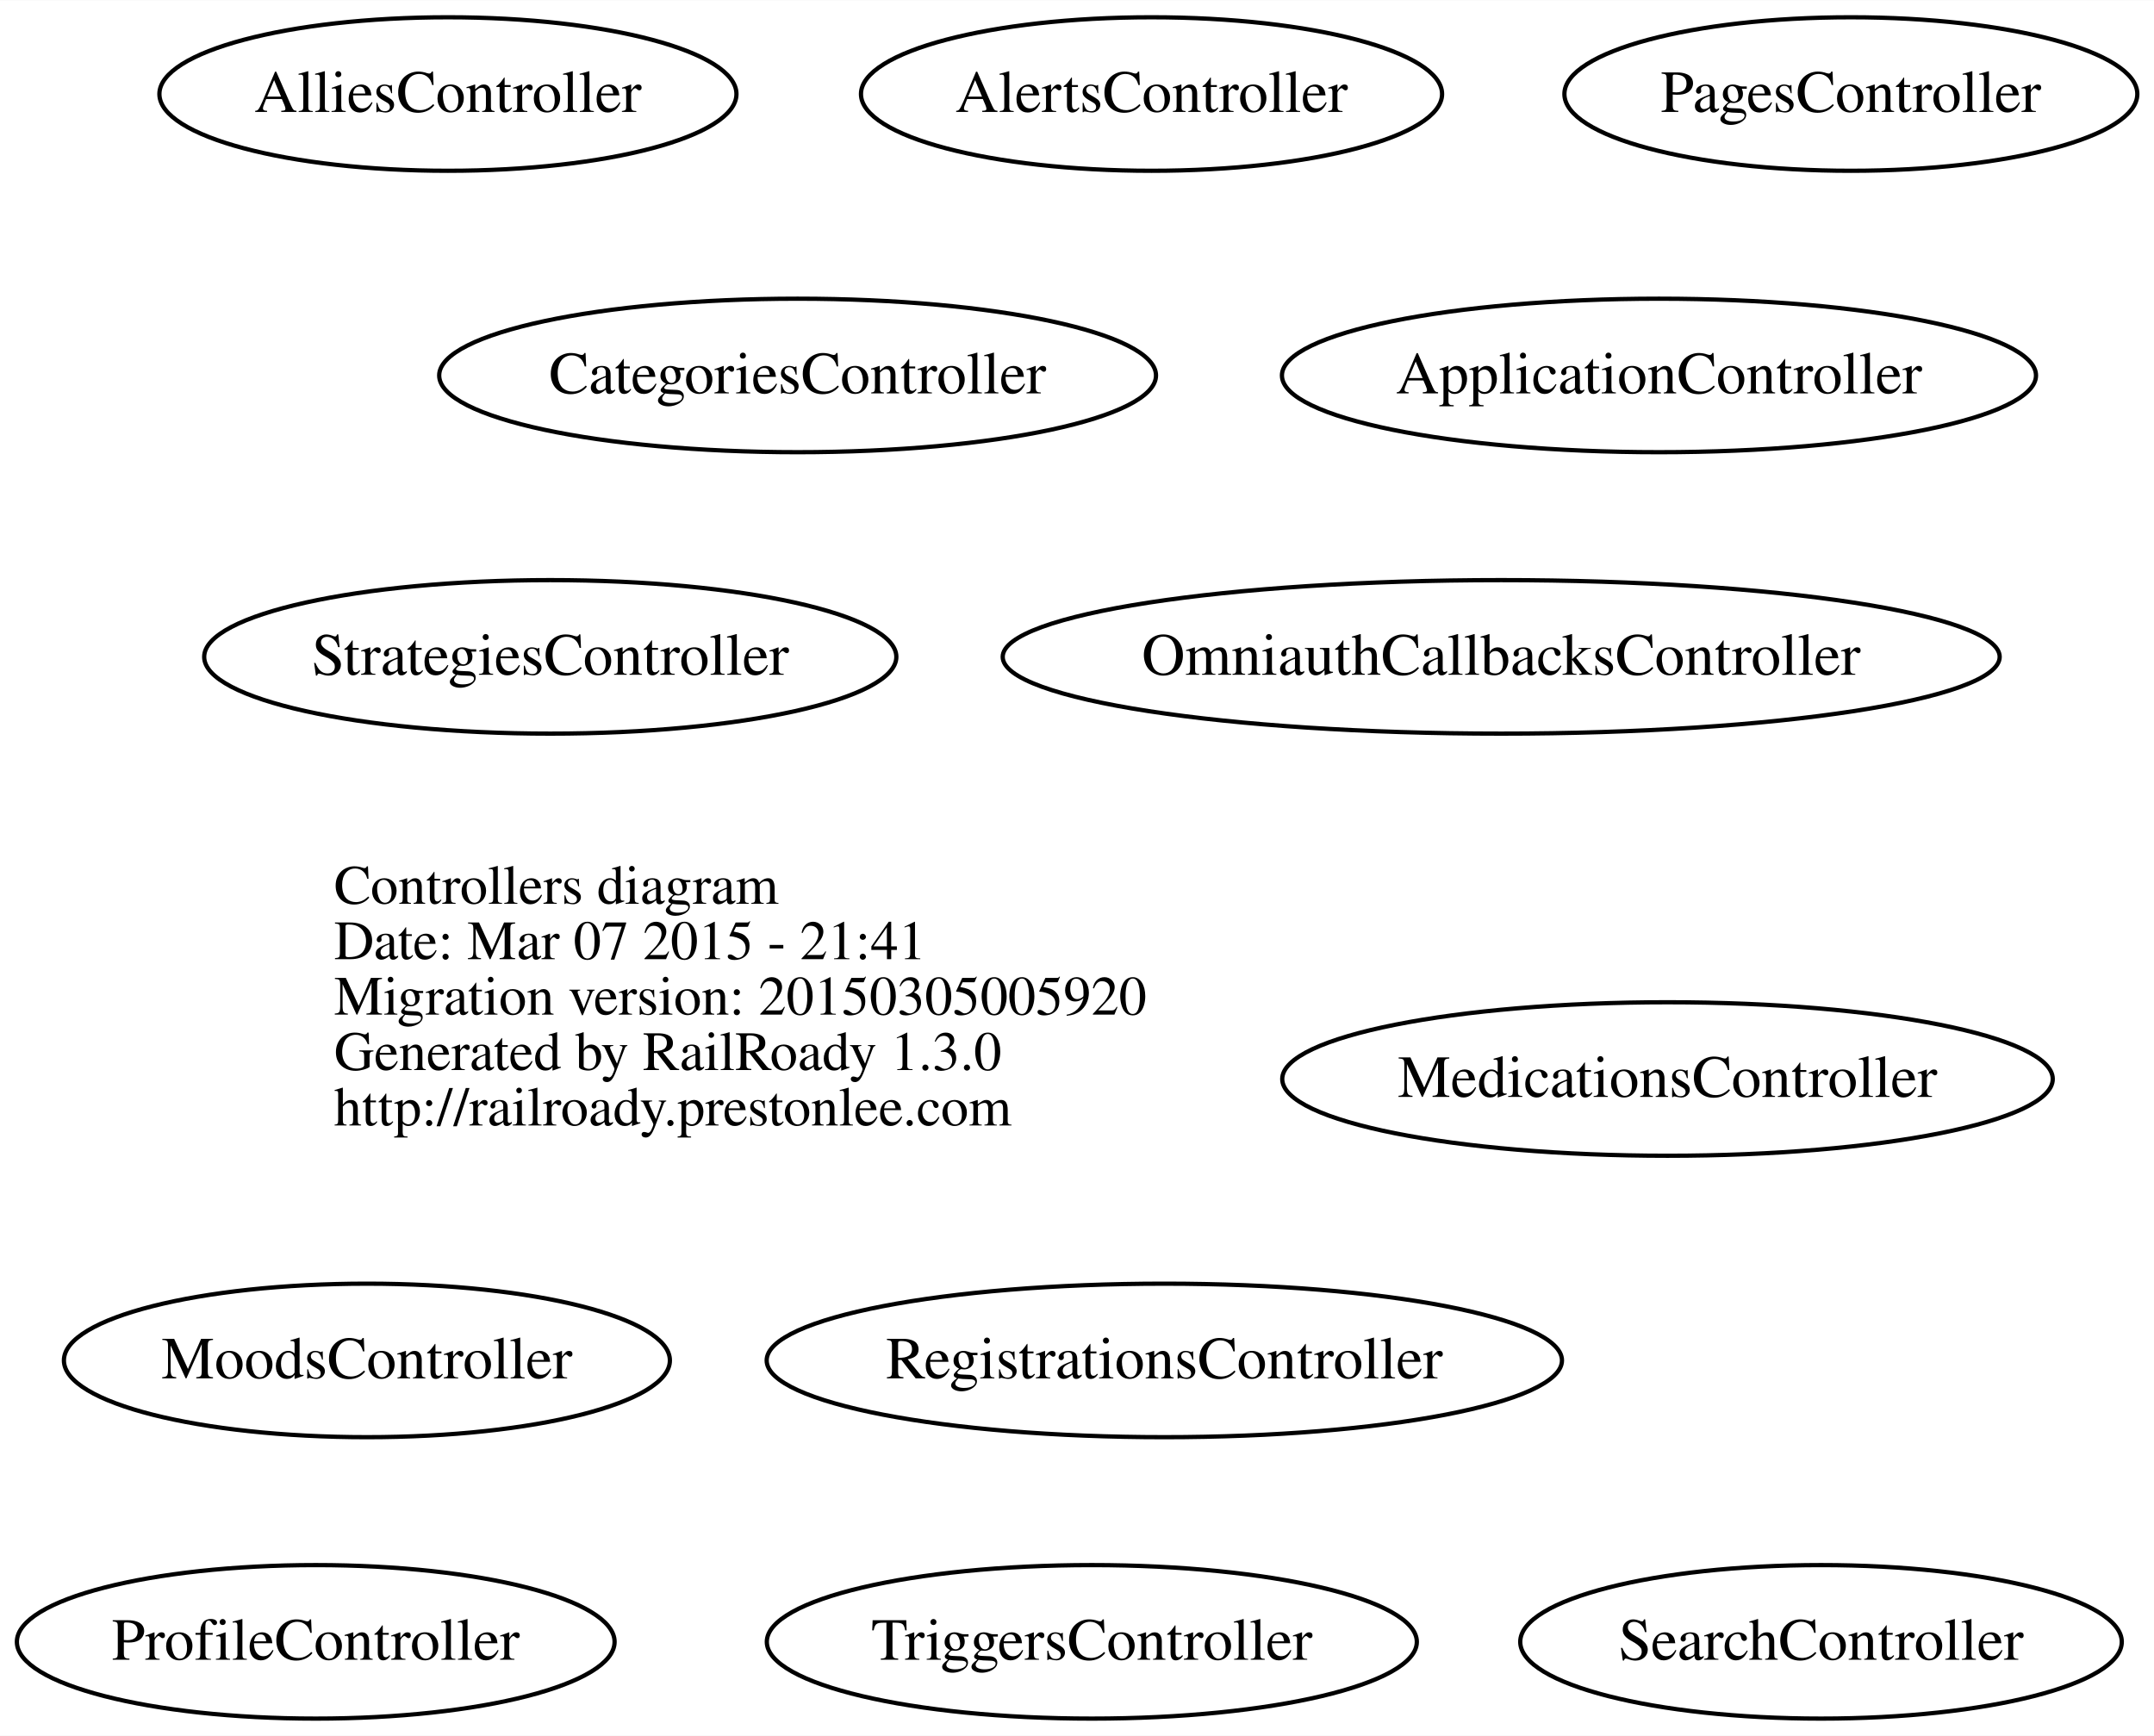
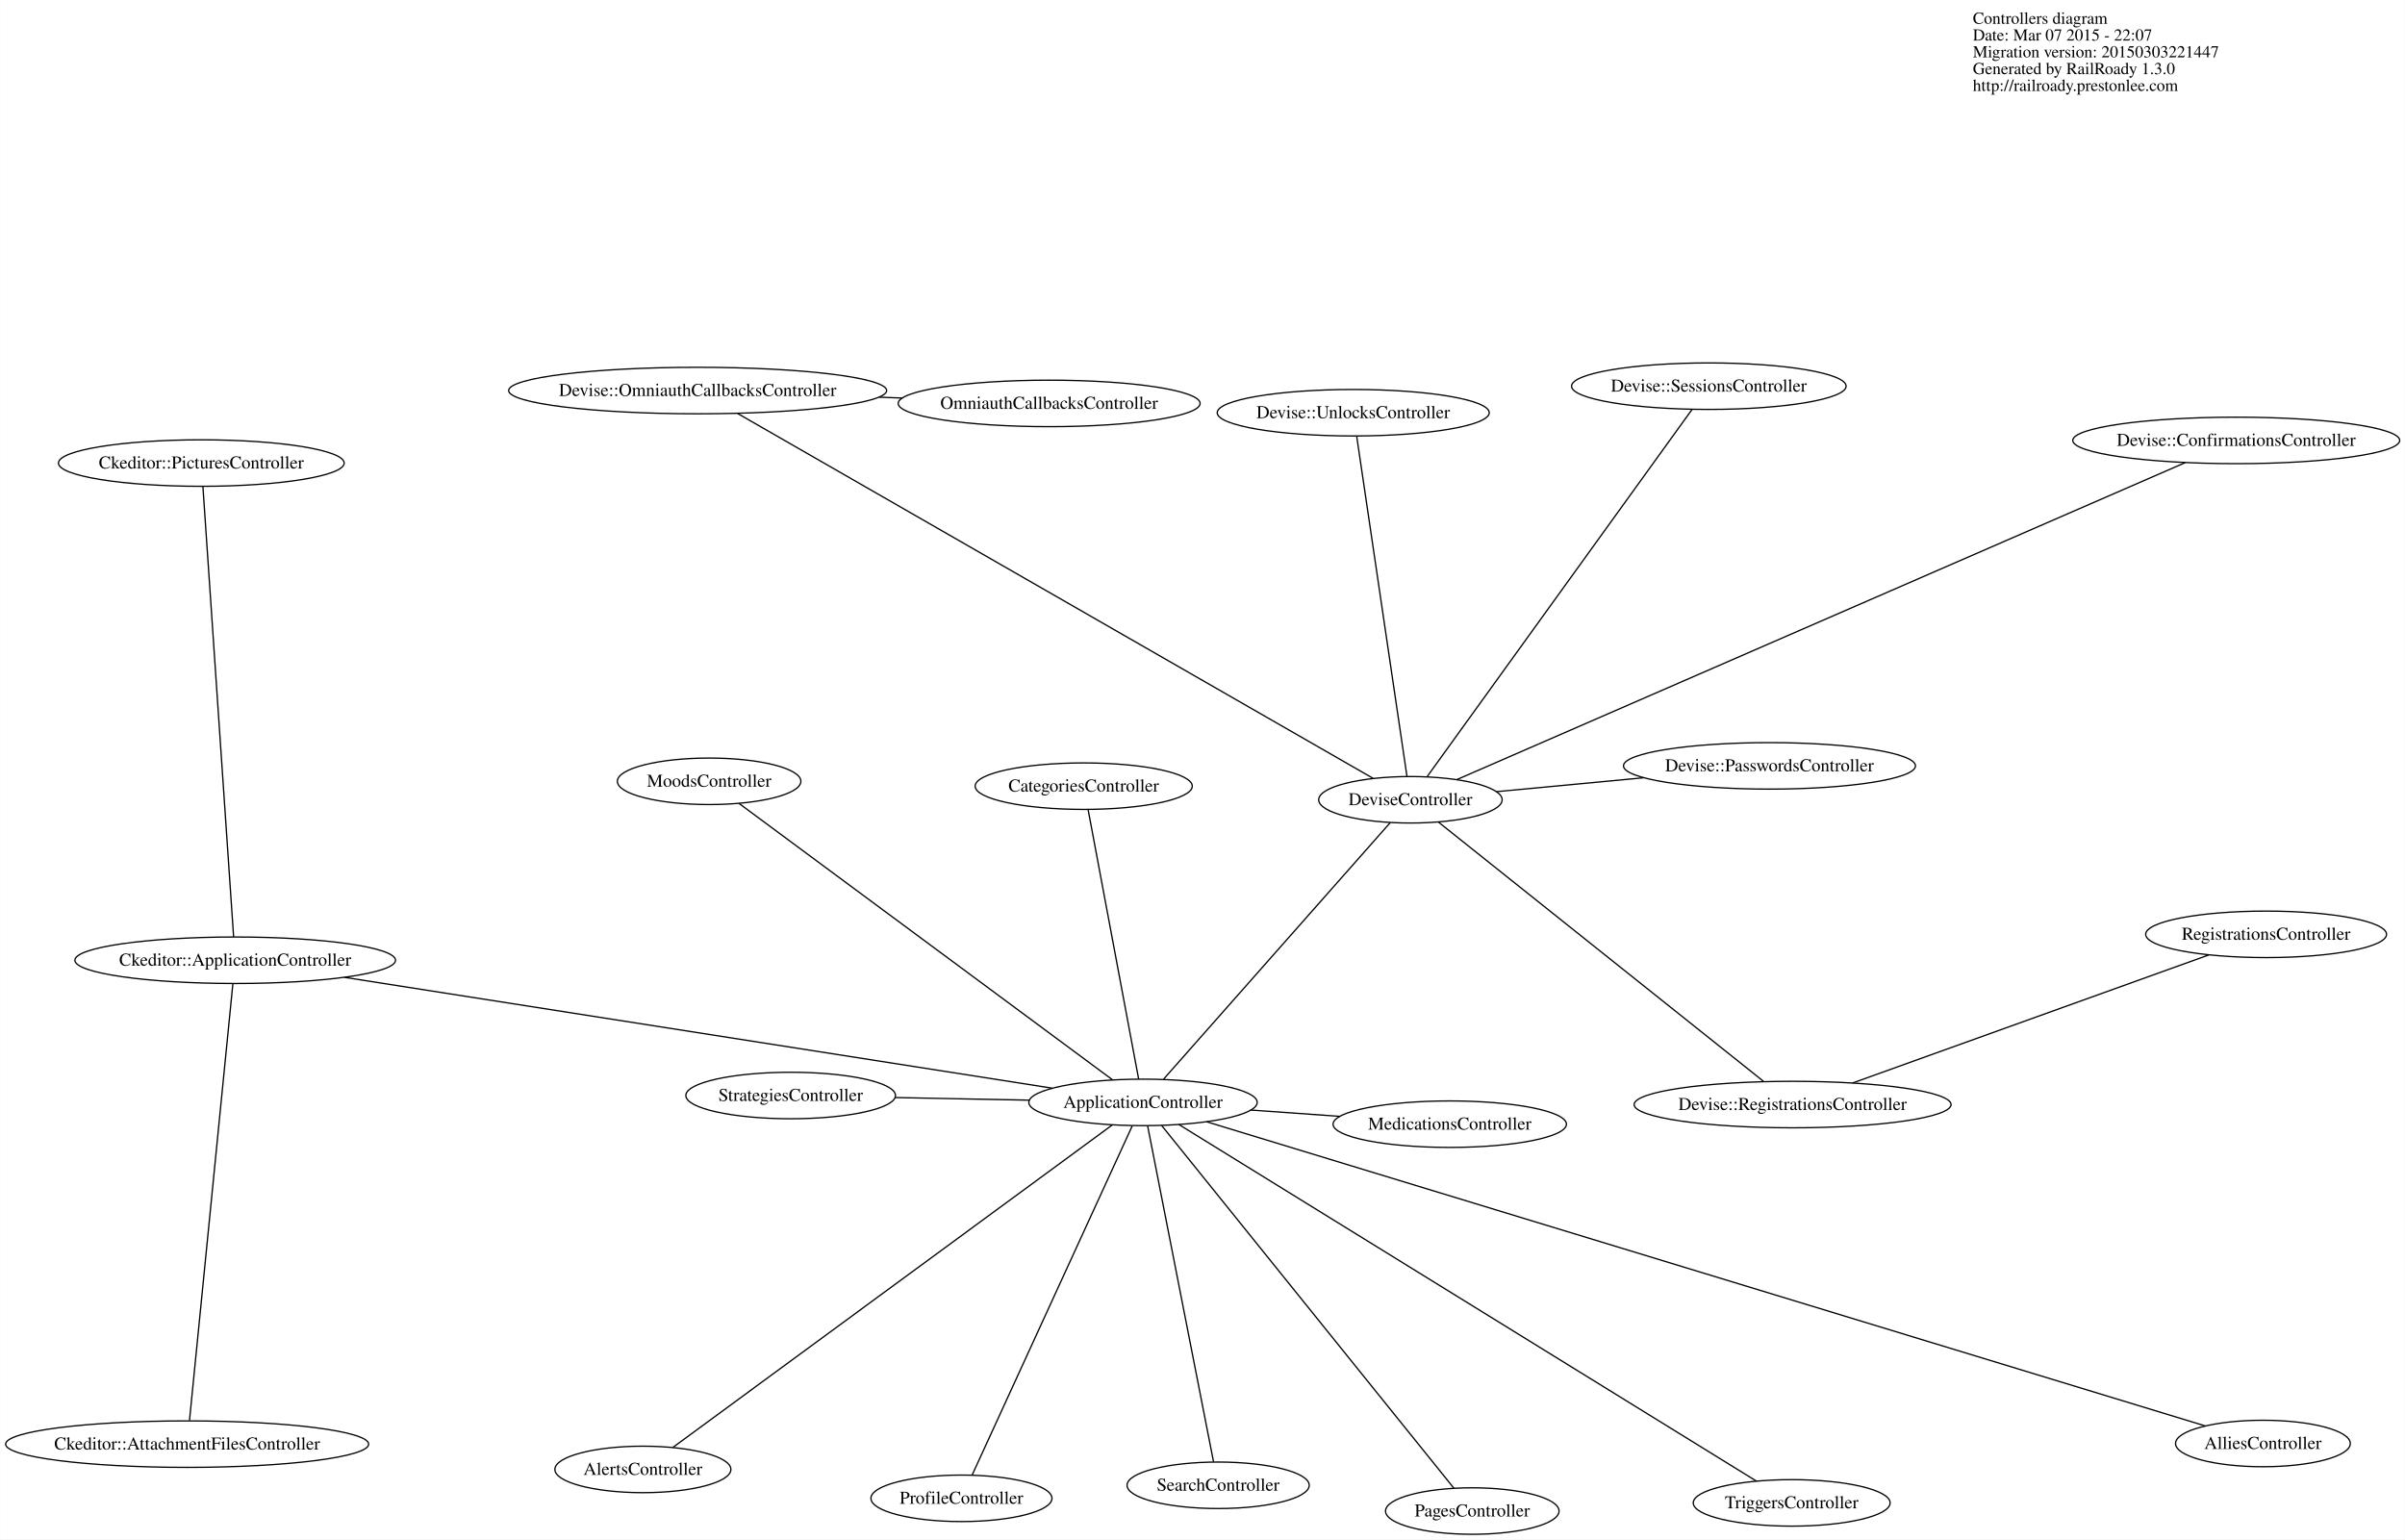
- <svg xmlns="http://www.w3.org/2000/svg" width="505pt" height="407pt" viewBox="0.00 0.00 505.13 407.00">
-   <g id="graph0" class="graph" transform="scale(1 1) rotate(0) translate(180.042 227)">
-     <polygon fill="white" stroke="none" points="-180.042,180 -180.042,-227 325.088,-227 325.088,180 -180.042,180" />
+ <svg xmlns="http://www.w3.org/2000/svg" width="1862pt" height="1192pt" viewBox="0.00 0.00 1861.79 1192.02">
+   <g id="graph0" class="graph" transform="scale(1 1) rotate(0) translate(913.012 683.5)">
+     <polygon fill="white" stroke="none" points="-913.012,508.522 -913.012,-683.5 948.778,-683.5 948.778,508.522 -913.012,508.522" />
    <g id="node1" class="node">
-       <text text-anchor="start" x="-101.688" y="-15.1" font-family="Times,serif" font-size="13.00">Controllers diagram</text>
-       <text text-anchor="start" x="-101.688" y="-2.1" font-family="Times,serif" font-size="13.00">Date: Mar 07 2015 - 21:41</text>
-       <text text-anchor="start" x="-101.688" y="10.9" font-family="Times,serif" font-size="13.00">Migration version: 20150305005920</text>
-       <text text-anchor="start" x="-101.688" y="23.9" font-family="Times,serif" font-size="13.00">Generated by RailRoady 1.3.0</text>
-       <text text-anchor="start" x="-101.688" y="36.9" font-family="Times,serif" font-size="13.00">http://railroady.prestonlee.com</text>
+       <text text-anchor="start" x="614.312" y="-665.1" font-family="Times,serif" font-size="13.00">Controllers diagram</text>
+       <text text-anchor="start" x="614.312" y="-652.1" font-family="Times,serif" font-size="13.00">Date: Mar 07 2015 - 22:07</text>
+       <text text-anchor="start" x="614.312" y="-639.1" font-family="Times,serif" font-size="13.00">Migration version: 20150303221447</text>
+       <text text-anchor="start" x="614.312" y="-626.1" font-family="Times,serif" font-size="13.00">Generated by RailRoady 1.3.0</text>
+       <text text-anchor="start" x="614.312" y="-613.1" font-family="Times,serif" font-size="13.00">http://railroady.prestonlee.com</text>
    </g>
    <g id="node2" class="node">
-       <ellipse fill="none" stroke="black" cx="90" cy="-205" rx="68.137" ry="18" />
-       <text text-anchor="middle" x="90" y="-200.8" font-family="Times,serif" font-size="14.00">AlertsController</text>
+       <ellipse fill="none" stroke="black" cx="-415.392" cy="454.299" rx="68.137" ry="18" />
+       <text text-anchor="middle" x="-415.392" y="458.499" font-family="Times,serif" font-size="14.00">AlertsController</text>
    </g>
    <g id="node3" class="node">
-       <ellipse fill="none" stroke="black" cx="-75" cy="-205" rx="67.662" ry="18" />
-       <text text-anchor="middle" x="-75" y="-200.8" font-family="Times,serif" font-size="14.00">AlliesController</text>
+       <ellipse fill="none" stroke="black" cx="838.897" cy="434.223" rx="67.662" ry="18" />
+       <text text-anchor="middle" x="838.897" y="438.423" font-family="Times,serif" font-size="14.00">AlliesController</text>
    </g>
    <g id="node4" class="node">
-       <ellipse fill="none" stroke="black" cx="209" cy="-139" rx="88.417" ry="18" />
-       <text text-anchor="middle" x="209" y="-134.8" font-family="Times,serif" font-size="14.00">ApplicationController</text>
+       <ellipse fill="none" stroke="black" cx="-28.164" cy="170.104" rx="88.417" ry="18" />
+       <text text-anchor="middle" x="-28.164" y="174.304" font-family="Times,serif" font-size="14.00">ApplicationController</text>
+     </g>
+     <g id="edge1" class="edge">
+       <path fill="none" stroke="black" d="M-51.804,187.453C-121.098,238.31 -323.164,386.611 -392.061,437.176" />
+     </g>
+     <g id="edge2" class="edge">
+       <path fill="none" stroke="black" d="M20.937,185.061C174.893,231.958 646.668,375.667 794.272,420.63" />
    </g>
    <g id="node5" class="node">
-       <ellipse fill="none" stroke="black" cx="7" cy="-139" rx="84.05" ry="18" />
-       <text text-anchor="middle" x="7" y="-134.8" font-family="Times,serif" font-size="14.00">CategoriesController</text>
+       <ellipse fill="none" stroke="black" cx="-74.083" cy="-74.76" rx="84.05" ry="18" />
+       <text text-anchor="middle" x="-74.083" y="-70.559" font-family="Times,serif" font-size="14.00">CategoriesController</text>
+     </g>
+     <g id="edge3" class="edge">
+       <path fill="none" stroke="black" d="M-31.541,152.098C-40.032,106.816 -62.204,-11.417 -70.701,-56.728" />
    </g>
    <g id="node6" class="node">
-       <ellipse fill="none" stroke="black" cx="211" cy="26" rx="90.346" ry="18" />
-       <text text-anchor="middle" x="211" y="30.2" font-family="Times,serif" font-size="14.00">MedicationsController</text>
+       <ellipse fill="none" stroke="black" cx="209.309" cy="186.966" rx="90.346" ry="18" />
+       <text text-anchor="middle" x="209.309" y="191.166" font-family="Times,serif" font-size="14.00">MedicationsController</text>
+     </g>
+     <g id="edge4" class="edge">
+       <path fill="none" stroke="black" d="M55.226,176.025C77.545,177.61 101.696,179.325 124.111,180.916" />
    </g>
    <g id="node7" class="node">
-       <ellipse fill="none" stroke="black" cx="-94" cy="92" rx="71.053" ry="18" />
-       <text text-anchor="middle" x="-94" y="96.2" font-family="Times,serif" font-size="14.00">MoodsController</text>
+       <ellipse fill="none" stroke="black" cx="-364.107" cy="-78.523" rx="71.053" ry="18" />
+       <text text-anchor="middle" x="-364.107" y="-74.323" font-family="Times,serif" font-size="14.00">MoodsController</text>
+     </g>
+     <g id="edge5" class="edge">
+       <path fill="none" stroke="black" d="M-51.787,152.621C-113.618,106.86 -279.659,-16.024 -340.956,-61.389" />
+     </g>
+     <g id="node9" class="node">
+       <ellipse fill="none" stroke="black" cx="226.762" cy="486.522" rx="67.177" ry="18" />
+       <text text-anchor="middle" x="226.762" y="490.722" font-family="Times,serif" font-size="14.00">PagesController</text>
+     </g>
+     <g id="edge7" class="edge">
+       <path fill="none" stroke="black" d="M-13.728,188.022C31.142,243.715 167.831,413.376 212.484,468.8" />
+     </g>
+     <g id="node10" class="node">
+       <ellipse fill="none" stroke="black" cx="-168.742" cy="476.67" rx="70.084" ry="18" />
+       <text text-anchor="middle" x="-168.742" y="480.87" font-family="Times,serif" font-size="14.00">ProfileController</text>
+     </g>
+     <g id="edge8" class="edge">
+       <path fill="none" stroke="black" d="M-36.537,188.363C-61.54,242.888 -135.467,404.106 -160.413,458.507" />
+     </g>
+     <g id="node12" class="node">
+       <ellipse fill="none" stroke="black" cx="29.992" cy="466.58" rx="70.534" ry="18" />
+       <text text-anchor="middle" x="29.992" y="470.78" font-family="Times,serif" font-size="14.00">SearchController</text>
+     </g>
+     <g id="edge10" class="edge">
+       <path fill="none" stroke="black" d="M-24.614,188.203C-14.231,241.132 15.997,395.234 26.414,448.34" />
+     </g>
+     <g id="node13" class="node">
+       <ellipse fill="none" stroke="black" cx="-300.974" cy="164.769" rx="81.159" ry="18" />
+       <text text-anchor="middle" x="-300.974" y="168.969" font-family="Times,serif" font-size="14.00">StrategiesController</text>
+     </g>
+     <g id="edge11" class="edge">
+       <path fill="none" stroke="black" d="M-115.985,168.386C-149.318,167.734 -187.104,166.995 -219.797,166.356" />
+     </g>
+     <g id="node14" class="node">
+       <ellipse fill="none" stroke="black" cx="474.053" cy="480.211" rx="76.218" ry="18" />
+       <text text-anchor="middle" x="474.053" y="484.411" font-family="Times,serif" font-size="14.00">TriggersController</text>
+     </g>
+     <g id="edge12" class="edge">
+       <path fill="none" stroke="black" d="M-0.447,187.218C87.461,241.499 359.372,409.398 446.729,463.339" />
+     </g>
+     <g id="node21" class="node">
+       <ellipse fill="none" stroke="black" cx="178.867" cy="-64.219" rx="71.027" ry="18" />
+       <text text-anchor="middle" x="178.867" y="-60.019" font-family="Times,serif" font-size="14.00">DeviseController</text>
+     </g>
+     <g id="edge19" class="edge">
+       <path fill="none" stroke="black" d="M-12.262,152.106C26.369,108.382 124.8,-3.025 163.194,-46.48" />
+     </g>
+     <g id="node22" class="node">
+       <ellipse fill="none" stroke="black" cx="-731.025" cy="60.036" rx="124.14" ry="18" />
+       <text text-anchor="middle" x="-731.025" y="64.236" font-family="Times,serif" font-size="14.00">Ckeditor::ApplicationController</text>
+     </g>
+     <g id="edge20" class="edge">
+       <path fill="none" stroke="black" d="M-98.451,159.097C-228.567,138.721 -506.448,95.205 -646.553,73.264" />
    </g>
    <g id="node8" class="node">
-       <ellipse fill="none" stroke="black" cx="172" cy="-73" rx="116.899" ry="18" />
-       <text text-anchor="middle" x="172" y="-68.8" font-family="Times,serif" font-size="14.00">OmniauthCallbacksController</text>
-     </g>
-     <g id="node9" class="node">
-       <ellipse fill="none" stroke="black" cx="254" cy="-205" rx="67.177" ry="18" />
-       <text text-anchor="middle" x="254" y="-200.8" font-family="Times,serif" font-size="14.00">PagesController</text>
-     </g>
-     <g id="node10" class="node">
-       <ellipse fill="none" stroke="black" cx="-106" cy="158" rx="70.084" ry="18" />
-       <text text-anchor="middle" x="-106" y="162.2" font-family="Times,serif" font-size="14.00">ProfileController</text>
+       <ellipse fill="none" stroke="black" cx="-100.854" cy="-371.128" rx="116.899" ry="18" />
+       <text text-anchor="middle" x="-100.854" y="-366.928" font-family="Times,serif" font-size="14.00">OmniauthCallbacksController</text>
    </g>
    <g id="node11" class="node">
-       <ellipse fill="none" stroke="black" cx="93" cy="92" rx="93.253" ry="18" />
-       <text text-anchor="middle" x="93" y="96.2" font-family="Times,serif" font-size="14.00">RegistrationsController</text>
+       <ellipse fill="none" stroke="black" cx="841.364" cy="39.973" rx="93.253" ry="18" />
+       <text text-anchor="middle" x="841.364" y="44.173" font-family="Times,serif" font-size="14.00">RegistrationsController</text>
    </g>
-     <g id="node12" class="node">
-       <ellipse fill="none" stroke="black" cx="247" cy="158" rx="70.534" ry="18" />
-       <text text-anchor="middle" x="247" y="162.2" font-family="Times,serif" font-size="14.00">SearchController</text>
+     <g id="node15" class="node">
+       <ellipse fill="none" stroke="black" cx="818.242" cy="-342.476" rx="126.571" ry="18" />
+       <text text-anchor="middle" x="818.242" y="-338.276" font-family="Times,serif" font-size="14.00">Devise::ConfirmationsController</text>
    </g>
-     <g id="node13" class="node">
-       <ellipse fill="none" stroke="black" cx="-51" cy="-73" rx="81.159" ry="18" />
-       <text text-anchor="middle" x="-51" y="-68.8" font-family="Times,serif" font-size="14.00">StrategiesController</text>
+     <g id="node16" class="node">
+       <ellipse fill="none" stroke="black" cx="-372.978" cy="-381.091" rx="146.34" ry="18" />
+       <text text-anchor="middle" x="-372.978" y="-376.891" font-family="Times,serif" font-size="14.00">Devise::OmniauthCallbacksController</text>
    </g>
-     <g id="node14" class="node">
-       <ellipse fill="none" stroke="black" cx="76" cy="158" rx="76.218" ry="18" />
-       <text text-anchor="middle" x="76" y="162.2" font-family="Times,serif" font-size="14.00">TriggersController</text>
+     <g id="edge6" class="edge">
+       <path fill="none" stroke="black" d="M-232.532,-375.949C-226.554,-375.73 -220.587,-375.511 -214.678,-375.295" />
+     </g>
+     <g id="node17" class="node">
+       <ellipse fill="none" stroke="black" cx="456.86" cy="-90.476" rx="113.041" ry="18" />
+       <text text-anchor="middle" x="456.86" y="-86.276" font-family="Times,serif" font-size="14.00">Devise::PasswordsController</text>
+     </g>
+     <g id="node18" class="node">
+       <ellipse fill="none" stroke="black" cx="474.758" cy="171.773" rx="122.695" ry="18" />
+       <text text-anchor="middle" x="474.758" y="175.973" font-family="Times,serif" font-size="14.00">Devise::RegistrationsController</text>
+     </g>
+     <g id="edge9" class="edge">
+       <path fill="none" stroke="black" d="M521.189,155.081C592.285,129.521 727.206,81.015 797.026,55.913" />
+     </g>
+     <g id="node19" class="node">
+       <ellipse fill="none" stroke="black" cx="409.899" cy="-384.48" rx="106.292" ry="18" />
+       <text text-anchor="middle" x="409.899" y="-380.28" font-family="Times,serif" font-size="14.00">Devise::SessionsController</text>
+     </g>
+     <g id="node20" class="node">
+       <ellipse fill="none" stroke="black" cx="134.579" cy="-363.921" rx="105.306" ry="18" />
+       <text text-anchor="middle" x="134.579" y="-359.721" font-family="Times,serif" font-size="14.00">Devise::UnlocksController</text>
+     </g>
+     <g id="edge13" class="edge">
+       <path fill="none" stroke="black" d="M214.612,-79.775C325.461,-128.017 662.896,-274.869 778.721,-325.276" />
+     </g>
+     <g id="edge14" class="edge">
+       <path fill="none" stroke="black" d="M149.974,-80.809C55.389,-135.12 -244.493,-307.314 -342.011,-363.31" />
+     </g>
+     <g id="edge15" class="edge">
+       <path fill="none" stroke="black" d="M245.453,-70.508C279.506,-73.725 321.604,-77.701 359.247,-81.256" />
+     </g>
+     <g id="edge16" class="edge">
+       <path fill="none" stroke="black" d="M200.624,-46.866C255.077,-3.436 396.823,109.615 452.161,153.751" />
+     </g>
+     <g id="edge17" class="edge">
+       <path fill="none" stroke="black" d="M191.95,-82.355C232.614,-138.724 356.492,-310.445 396.96,-366.542" />
+     </g>
+     <g id="edge18" class="edge">
+       <path fill="none" stroke="black" d="M176.163,-82.515C168.238,-136.147 145.127,-292.539 137.248,-345.864" />
+     </g>
+     <g id="node23" class="node">
+       <ellipse fill="none" stroke="black" cx="-768.24" cy="434.715" rx="140.545" ry="18" />
+       <text text-anchor="middle" x="-768.24" y="438.915" font-family="Times,serif" font-size="14.00">Ckeditor::AttachmentFilesController</text>
+     </g>
+     <g id="edge21" class="edge">
+       <path fill="none" stroke="black" d="M-732.82,78.108C-739.107,141.403 -760.093,352.691 -766.419,416.386" />
+     </g>
+     <g id="node24" class="node">
+       <ellipse fill="none" stroke="black" cx="-757.272" cy="-324.946" rx="110.619" ry="18" />
+       <text text-anchor="middle" x="-757.272" y="-320.746" font-family="Times,serif" font-size="14.00">Ckeditor::PicturesController</text>
+     </g>
+     <g id="edge22" class="edge">
+       <path fill="none" stroke="black" d="M-732.256,41.984C-736.665,-22.682 -751.639,-242.33 -756.043,-306.933" />
    </g>
  </g>
</svg>
